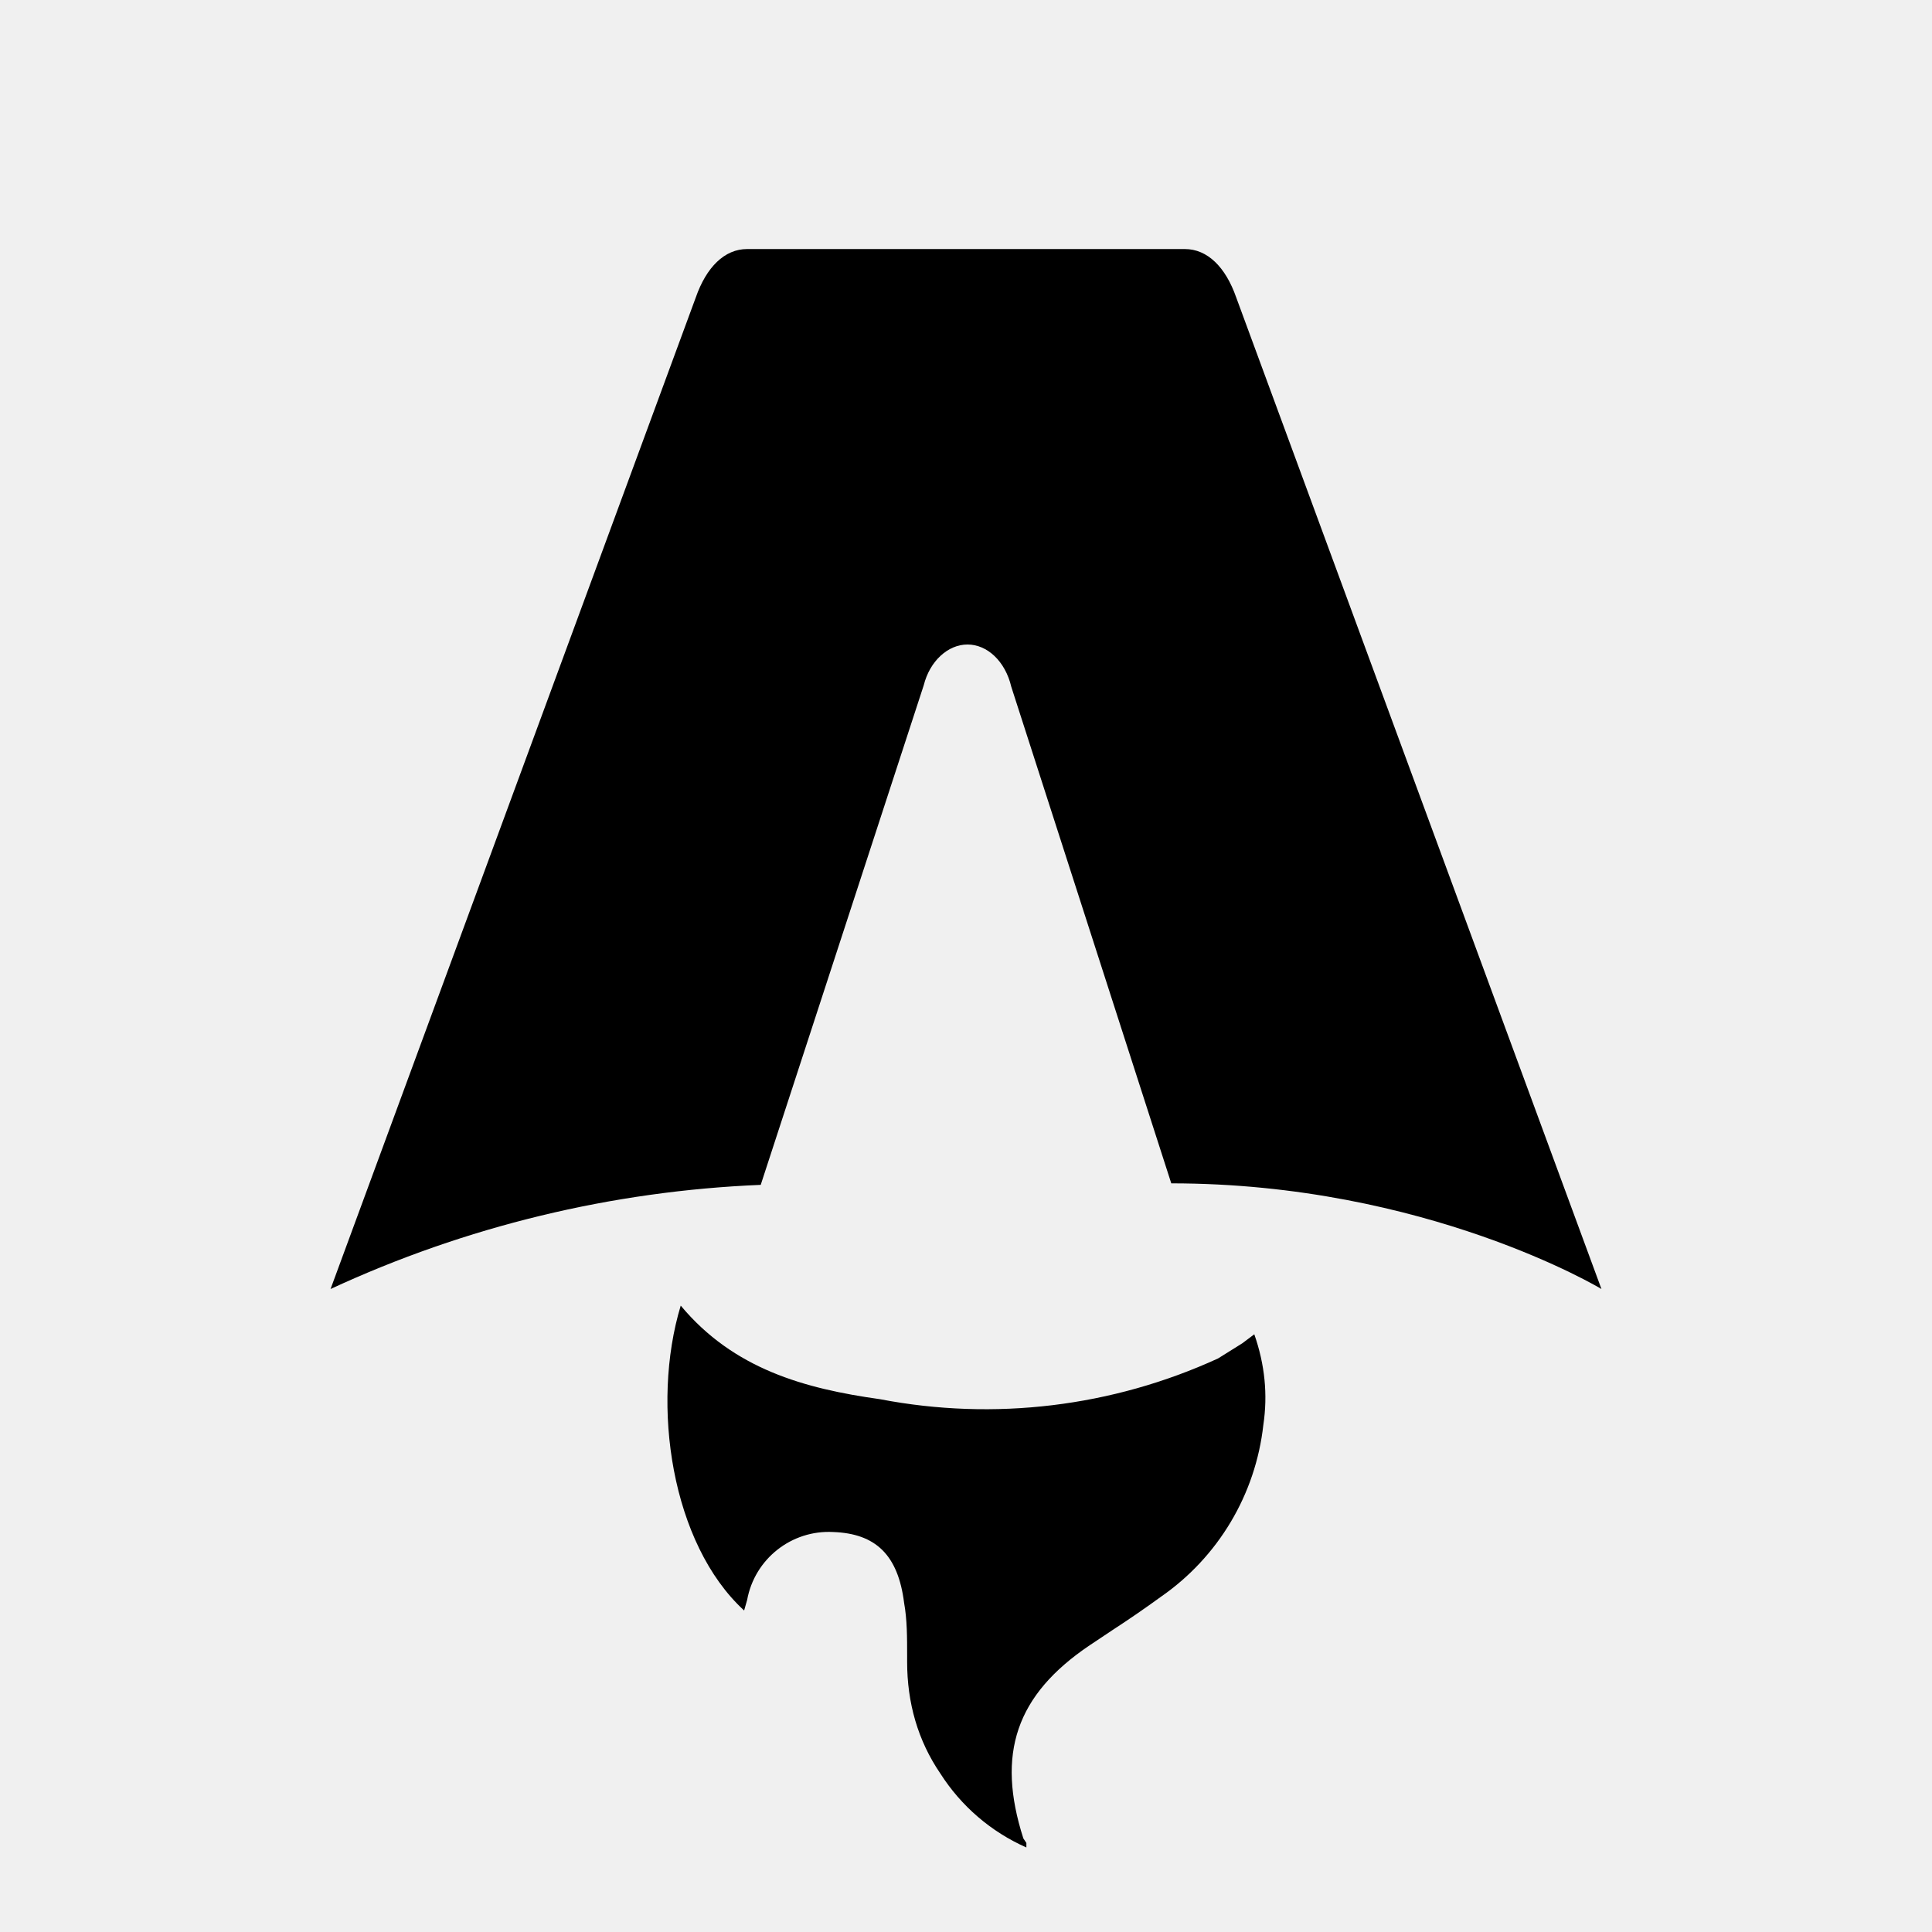
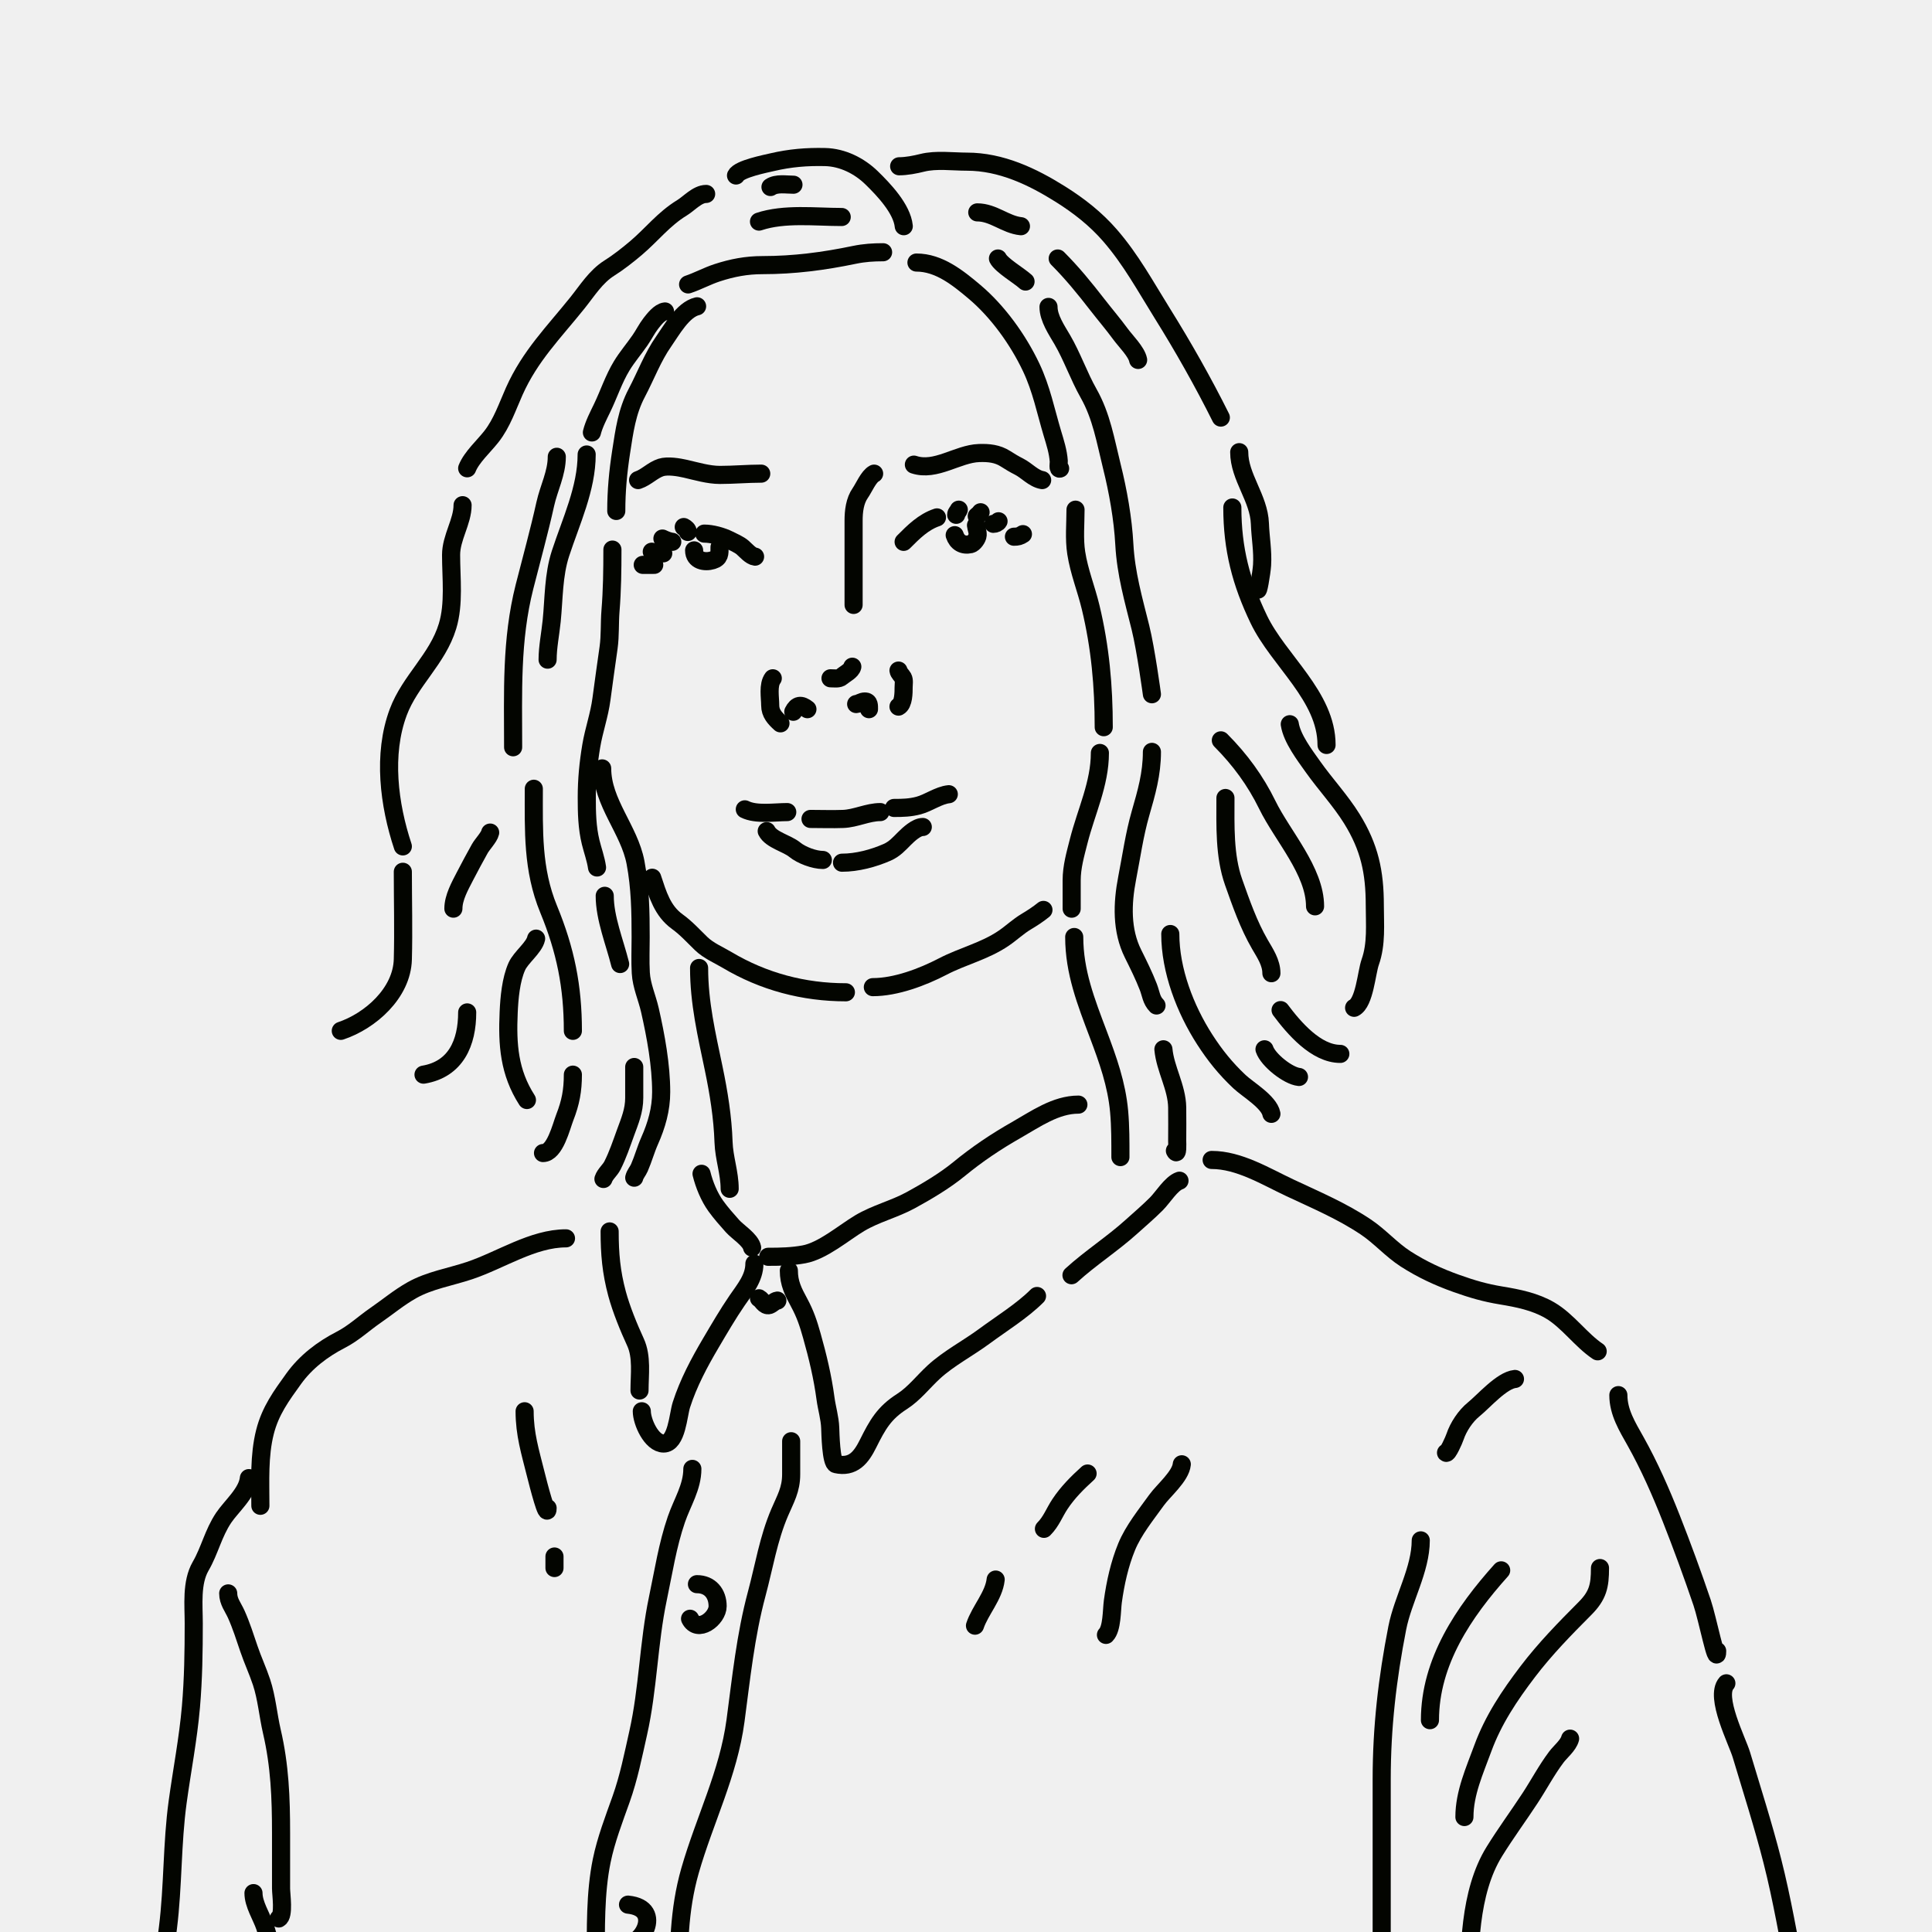
- <svg xmlns="http://www.w3.org/2000/svg" fill="none" viewBox="0 0 128 128">
-   <path d="M50.4 78.5a75.1 75.1 0 0 0-28.5 6.9l24.2-65.7c.7-2 1.9-3.2 3.4-3.2h29c1.5 0 2.7 1.2 3.4 3.2l24.2 65.7s-11.6-7-28.5-7L67 45.5c-.4-1.7-1.6-2.8-2.9-2.8-1.3 0-2.5 1.1-2.9 2.7L50.4 78.5Zm-1.1 28.2Zm-4.2-20.2c-2 6.6-.6 15.8 4.2 20.2a17.5 17.5 0 0 1 .2-.7 5.5 5.5 0 0 1 5.7-4.5c2.8.1 4.3 1.5 4.7 4.7.2 1.1.2 2.3.2 3.5v.4c0 2.7.7 5.2 2.2 7.4a13 13 0 0 0 5.7 4.9v-.3l-.2-.3c-1.8-5.6-.5-9.5 4.4-12.8l1.5-1a73 73 0 0 0 3.2-2.2 16 16 0 0 0 6.8-11.4c.3-2 .1-4-.6-6l-.8.6-1.6 1a37 37 0 0 1-22.4 2.7c-5-.7-9.7-2-13.2-6.2Z" />
-   <style>
-         path { fill: #000; }
-         @media (prefers-color-scheme: dark) {
-             path { fill: #FFF; }
-         }
-     </style>
+ <svg xmlns="http://www.w3.org/2000/svg" width="160" height="160" viewBox="0 0 160 160" fill="none">
+   <g clip-path="url(#clip0_2059_101)">
+     <path d="M75.897 21.743C77.76 21.743 79.328 23.008 80.695 24.16C82.629 25.789 84.312 28.131 85.399 30.425C86.248 32.218 86.596 34.023 87.157 35.897C87.382 36.644 87.629 37.41 87.683 38.194C87.695 38.365 87.587 38.903 87.795 38.798" stroke="#030500" stroke-width="1.5" stroke-linecap="round" />
+     <path d="M89.07 42.209C89.07 43.388 88.948 44.626 89.129 45.792C89.37 47.347 89.956 48.769 90.321 50.287C91.117 53.595 91.407 56.815 91.407 60.224" stroke="#030500" stroke-width="1.5" stroke-linecap="round" />
+     <path d="M91.088 62.356C91.088 64.906 89.955 67.212 89.335 69.651C89.062 70.729 88.751 71.787 88.751 72.909C88.751 73.69 88.751 74.472 88.751 75.254" stroke="#030500" stroke-width="1.5" stroke-linecap="round" />
+     <path d="M88.963 77.598C88.963 80.494 89.944 82.976 90.958 85.664C91.748 87.759 92.479 89.795 92.681 92.048C92.794 93.307 92.788 94.564 92.788 95.826" stroke="#030500" stroke-width="1.5" stroke-linecap="round" />
+     <path d="M73.134 20.89C72.326 20.89 71.571 20.938 70.773 21.103C68.21 21.636 65.766 21.956 63.148 21.956C61.823 21.956 60.643 22.179 59.388 22.59C58.566 22.859 57.788 23.287 56.986 23.555" stroke="#030500" stroke-width="1.5" stroke-linecap="round" />
+     <path d="M55.074 25.794C54.634 25.838 54.16 26.45 53.905 26.777C53.566 27.214 53.318 27.725 53.002 28.18C52.507 28.896 51.939 29.555 51.486 30.3C50.824 31.389 50.426 32.626 49.874 33.771C49.565 34.413 49.191 35.12 49.019 35.814" stroke="#030500" stroke-width="1.5" stroke-linecap="round" />
+     <path d="M57.73 25.367C56.546 25.641 55.606 27.361 54.968 28.269C54.053 29.57 53.479 31.129 52.737 32.533C51.915 34.086 51.705 35.71 51.438 37.436C51.185 39.07 51.037 40.666 51.037 42.316" stroke="#030500" stroke-width="1.5" stroke-linecap="round" />
+     <path d="M50.718 45.514C50.718 47.21 50.697 48.891 50.559 50.583C50.476 51.603 50.542 52.622 50.4 53.638C50.201 55.057 49.995 56.476 49.81 57.896C49.637 59.217 49.186 60.46 48.966 61.769C48.723 63.213 48.594 64.573 48.594 66.039C48.594 67.296 48.617 68.53 48.918 69.758C49.089 70.454 49.343 71.133 49.444 71.842" stroke="#030500" stroke-width="1.5" stroke-linecap="round" />
+     <path d="M49.869 63.635C49.869 66.472 52.117 68.705 52.631 71.428C53.023 73.509 53.056 75.509 53.056 77.622C53.056 78.602 53.012 79.593 53.068 80.571C53.129 81.64 53.588 82.617 53.823 83.651C54.311 85.796 54.756 88.219 54.756 90.437C54.756 91.863 54.377 93.176 53.8 94.476C53.475 95.207 53.269 95.978 52.95 96.708C52.822 97 52.601 97.224 52.525 97.531" stroke="#030500" stroke-width="1.5" stroke-linecap="round" />
+     <path d="M52.524 88.364C52.524 89.217 52.524 90.07 52.524 90.922C52.524 91.983 52.163 92.819 51.804 93.801C51.467 94.726 51.166 95.638 50.718 96.525C50.521 96.915 50.11 97.23 49.975 97.638" stroke="#030500" stroke-width="1.5" stroke-linecap="round" />
+     <path d="M50.081 74.187C50.081 76.039 50.91 78.048 51.356 79.837" stroke="#030500" stroke-width="1.5" stroke-linecap="round" />
+     <path d="M86.414 75.355C86.019 75.68 85.454 76.051 85.009 76.314C84.32 76.722 83.775 77.254 83.121 77.7C81.547 78.772 79.738 79.18 78.075 80.045C76.4 80.916 74.196 81.751 72.285 81.751" stroke="#030500" stroke-width="1.5" stroke-linecap="round" />
+     <path d="M70.053 82.177C66.556 82.177 63.229 81.291 60.227 79.506C59.512 79.081 58.678 78.735 58.072 78.15C57.417 77.517 56.846 76.873 56.089 76.326C54.848 75.43 54.47 74.069 54.012 72.69" stroke="#030500" stroke-width="1.5" stroke-linecap="round" />
+     <path d="M70.903 58.305C71.179 58.274 71.323 58.092 71.647 58.092C71.99 58.092 71.965 58.46 71.965 58.731" stroke="#030500" stroke-width="1.5" stroke-linecap="round" />
+     <path d="M66.867 58.731C66.344 58.312 65.989 58.361 65.698 58.945" stroke="#030500" stroke-width="1.5" stroke-linecap="round" />
+     <path d="M70.585 55.214C70.507 55.562 69.959 55.819 69.711 56.043C69.478 56.253 69.066 56.173 68.779 56.173" stroke="#030500" stroke-width="1.5" stroke-linecap="round" />
+     <path d="M74.409 55.534C74.429 55.72 74.681 55.941 74.781 56.12C74.9 56.336 74.834 56.679 74.834 56.919C74.834 57.336 74.835 58.304 74.409 58.518" stroke="#030500" stroke-width="1.5" stroke-linecap="round" />
+     <path d="M64.635 59.904C64.182 59.494 63.785 59.078 63.785 58.417C63.785 57.755 63.584 56.727 63.998 56.173" stroke="#030500" stroke-width="1.5" stroke-linecap="round" />
+     <path d="M70.691 50.097C70.691 47.772 70.691 45.447 70.691 43.121C70.691 42.347 70.786 41.48 71.246 40.824C71.543 40.399 71.937 39.453 72.391 39.225" stroke="#030500" stroke-width="1.5" stroke-linecap="round" />
+     <path d="M86.307 39.758C85.599 39.639 85.022 38.959 84.395 38.644C83.999 38.446 83.643 38.229 83.273 37.993C82.6 37.562 81.879 37.492 81.078 37.519C79.306 37.578 77.491 39.083 75.684 38.478" stroke="#030500" stroke-width="1.5" stroke-linecap="round" />
+     <path d="M63.042 39.225C61.902 39.225 60.765 39.331 59.619 39.331C58.677 39.331 57.686 39.031 56.774 38.822C56.22 38.695 55.292 38.535 54.732 38.715C54.046 38.937 53.528 39.529 52.844 39.758" stroke="#030500" stroke-width="1.5" stroke-linecap="round" />
+     <path d="M74.834 44.874C75.657 44.048 76.477 43.223 77.596 42.849" stroke="#030500" stroke-width="1.5" stroke-linecap="round" />
+     <path d="M79.189 42.636C79.189 42.419 79.338 42.401 79.402 42.209" stroke="#030500" stroke-width="1.5" stroke-linecap="round" />
+     <path d="M80.89 42.742C81.018 42.628 81.111 42.57 81.209 42.422" stroke="#030500" stroke-width="1.5" stroke-linecap="round" />
+     <path d="M82.27 43.382C82.429 43.382 82.631 43.297 82.695 43.169" stroke="#030500" stroke-width="1.5" stroke-linecap="round" />
+     <path d="M83.97 44.448C84.28 44.448 84.454 44.408 84.714 44.234" stroke="#030500" stroke-width="1.5" stroke-linecap="round" />
+     <path d="M80.829 43.502C80.86 43.785 80.981 44.005 80.965 44.319C80.952 44.562 80.641 45.008 80.388 45.065C79.737 45.21 79.264 44.922 79.064 44.319" stroke="#030500" stroke-width="1.5" stroke-linecap="round" />
+     <path d="M62.532 46.099C62.18 46.059 61.77 45.581 61.513 45.353C61.23 45.1 60.706 44.876 60.359 44.702C59.798 44.42 58.96 44.191 58.322 44.191" stroke="#030500" stroke-width="1.5" stroke-linecap="round" />
+     <path d="M56.965 44.055C56.965 43.869 56.777 43.722 56.625 43.646" stroke="#030500" stroke-width="1.5" stroke-linecap="round" />
+     <path d="M55.674 44.872C55.418 44.849 55.076 44.708 54.859 44.6" stroke="#030500" stroke-width="1.5" stroke-linecap="round" />
+     <path d="M54.927 45.826C54.58 45.826 54.294 45.849 53.977 45.69" stroke="#030500" stroke-width="1.5" stroke-linecap="round" />
+     <path d="M54.18 46.78H53.229" stroke="#030500" stroke-width="1.5" stroke-linecap="round" />
+     <path d="M59.589 45.307C59.589 45.857 59.621 46.209 59.012 46.397C58.367 46.596 57.484 46.443 57.484 45.579" stroke="#030500" stroke-width="1.5" stroke-linecap="round" />
+     <path d="M74.846 18.734C74.701 17.285 73.167 15.685 72.181 14.725C71.173 13.742 69.786 13.039 68.333 13.006C66.793 12.971 65.438 13.085 63.956 13.43C63.369 13.568 61.226 13.988 60.954 14.534" stroke="#030500" stroke-width="1.5" stroke-linecap="round" />
+     <path d="M58.48 16.061C57.749 16.061 57.081 16.841 56.482 17.207C54.958 18.138 54.002 19.412 52.677 20.537C51.986 21.123 51.21 21.732 50.446 22.213C49.345 22.907 48.626 24.077 47.824 25.077C45.859 27.529 43.904 29.459 42.591 32.396C42.023 33.667 41.568 35.044 40.699 36.151C40.059 36.968 39.059 37.857 38.69 38.782" stroke="#030500" stroke-width="1.5" stroke-linecap="round" />
+     <path d="M38.309 41.837C38.309 43.195 37.357 44.519 37.357 45.953C37.357 47.881 37.626 50 37.061 51.861C36.236 54.583 33.957 56.367 32.981 58.979C31.676 62.471 32.217 66.65 33.361 70.095" stroke="#030500" stroke-width="1.5" stroke-linecap="round" />
+     <path d="M33.361 72.196C33.361 74.611 33.426 77.037 33.361 79.451C33.286 82.254 30.652 84.558 28.223 85.37" stroke="#030500" stroke-width="1.5" stroke-linecap="round" />
+     <path d="M44.208 65.322C44.208 68.802 44.081 72.005 45.435 75.293C46.835 78.694 47.443 81.704 47.443 85.37" stroke="#030500" stroke-width="1.5" stroke-linecap="round" />
+     <path d="M47.443 88.998C47.443 90.31 47.256 91.303 46.777 92.53C46.481 93.289 45.965 95.49 44.97 95.49" stroke="#030500" stroke-width="1.5" stroke-linecap="round" />
+     <path d="M44.399 77.733C44.232 78.487 43.143 79.275 42.803 80.034C42.309 81.136 42.18 82.646 42.126 83.832C42.005 86.511 42.161 88.793 43.638 91.098" stroke="#030500" stroke-width="1.5" stroke-linecap="round" />
+     <path d="M40.593 68.95C40.507 69.337 39.937 69.912 39.726 70.297C39.311 71.053 38.892 71.81 38.5 72.578C38.092 73.374 37.548 74.327 37.548 75.251" stroke="#030500" stroke-width="1.5" stroke-linecap="round" />
+     <path d="M38.69 83.843C38.69 86.347 37.763 88.548 35.074 88.998" stroke="#030500" stroke-width="1.5" stroke-linecap="round" />
+     <path d="M42.495 61.885C42.495 57.331 42.314 53.029 43.436 48.594C44.013 46.318 44.652 44.023 45.16 41.731C45.449 40.427 46.111 39.186 46.111 37.828" stroke="#030500" stroke-width="1.5" stroke-linecap="round" />
+     <path d="M48.585 37.637C48.585 40.449 47.284 43.183 46.417 45.836C45.827 47.644 45.877 49.558 45.688 51.426C45.583 52.464 45.35 53.609 45.35 54.63" stroke="#030500" stroke-width="1.5" stroke-linecap="round" />
+     <path d="M74.464 13.77C75.07 13.77 75.791 13.631 76.378 13.483C77.528 13.195 78.901 13.388 80.078 13.388C82.9 13.388 85.484 14.615 87.806 16.072C89.335 17.03 90.74 18.127 91.929 19.498C93.668 21.503 94.861 23.713 96.242 25.926C97.97 28.694 99.648 31.658 101.105 34.582" stroke="#030500" stroke-width="1.5" stroke-linecap="round" />
+     <path d="M102.627 37.446C102.627 39.499 104.265 41.258 104.34 43.365C104.381 44.522 104.593 45.633 104.52 46.802C104.479 47.449 104.15 49.359 104.15 48.711" stroke="#030500" stroke-width="1.5" stroke-linecap="round" />
+     <path d="M102.057 42.028C102.057 45.452 102.782 48.24 104.245 51.288C105.885 54.706 109.859 57.656 109.859 61.694" stroke="#030500" stroke-width="1.5" stroke-linecap="round" />
+     <path d="M106.814 59.976C106.996 61.164 108.057 62.547 108.738 63.508C109.768 64.962 111.013 66.291 111.952 67.804C113.415 70.164 113.855 72.211 113.855 74.975C113.855 76.561 114.012 78.168 113.474 79.684C113.169 80.546 113.008 83.026 112.142 83.461" stroke="#030500" stroke-width="1.5" stroke-linecap="round" />
+     <path d="M86.834 25.417C86.834 26.353 87.514 27.342 87.975 28.132C88.787 29.521 89.343 31.145 90.153 32.577C91.23 34.481 91.554 36.511 92.077 38.612C92.59 40.67 92.999 42.96 93.113 45.083C93.243 47.493 93.868 49.648 94.445 51.967C94.897 53.781 95.397 57.494 95.397 57.494" stroke="#030500" stroke-width="1.5" stroke-linecap="round" />
+     <path d="M95.397 62.267C95.397 64.099 94.949 65.629 94.446 67.38C93.948 69.113 93.693 70.95 93.346 72.726C92.937 74.827 92.868 77.048 93.833 78.984C94.279 79.881 94.739 80.808 95.101 81.742C95.316 82.297 95.343 82.834 95.778 83.27" stroke="#030500" stroke-width="1.5" stroke-linecap="round" />
+     <path d="M96.349 86.898C96.496 88.517 97.463 90.038 97.49 91.713C97.506 92.639 97.49 93.567 97.49 94.493C97.49 94.659 97.554 95.808 97.3 95.299" stroke="#030500" stroke-width="1.5" stroke-linecap="round" />
+     <path d="M105.292 92.244C105.092 91.243 103.33 90.224 102.638 89.57C101.502 88.498 100.619 87.405 99.773 86.091C98.155 83.579 96.919 80.37 96.919 77.351" stroke="#030500" stroke-width="1.5" stroke-linecap="round" />
+     <path d="M107.576 89.189C106.68 89.099 105.017 87.788 104.721 86.898" stroke="#030500" stroke-width="1.5" stroke-linecap="round" />
+     <path d="M111 87.279C108.989 87.279 107.156 85.128 106.053 83.652" stroke="#030500" stroke-width="1.5" stroke-linecap="round" />
+     <path d="M105.292 80.597C105.292 79.715 104.77 78.952 104.34 78.21C103.398 76.581 102.787 74.82 102.162 73.055C101.391 70.874 101.486 68.374 101.486 66.086" stroke="#030500" stroke-width="1.5" stroke-linecap="round" />
+     <path d="M108.907 75.059C108.907 72.139 106.209 69.226 104.953 66.658C103.973 64.653 102.692 62.905 101.105 61.312" stroke="#030500" stroke-width="1.5" stroke-linecap="round" />
+     <path d="M94.255 29.808C94.12 29.127 93.223 28.251 92.818 27.698C92.194 26.846 91.515 26.055 90.872 25.226C89.815 23.862 88.796 22.612 87.595 21.407" stroke="#030500" stroke-width="1.5" stroke-linecap="round" />
+     <path d="M84.55 18.734C83.275 18.606 82.273 17.588 80.934 17.588" stroke="#030500" stroke-width="1.5" stroke-linecap="round" />
+     <path d="M84.931 23.317C84.383 22.822 82.927 21.969 82.647 21.407" stroke="#030500" stroke-width="1.5" stroke-linecap="round" />
+     <path d="M69.707 17.971C67.51 17.971 64.955 17.651 62.857 18.352" stroke="#030500" stroke-width="1.5" stroke-linecap="round" />
+     <path d="M65.711 15.297C65.111 15.297 64.317 15.147 63.808 15.488" stroke="#030500" stroke-width="1.5" stroke-linecap="round" />
+     <path d="M89.307 91.48C87.426 91.48 85.761 92.675 84.169 93.58C82.467 94.548 80.926 95.583 79.412 96.826C78.251 97.779 76.727 98.685 75.405 99.404C74.048 100.142 72.515 100.508 71.187 101.303C69.878 102.086 68.134 103.596 66.578 103.88C65.596 104.059 64.647 104.082 63.618 104.082" stroke="#030500" stroke-width="1.5" stroke-linecap="round" />
+     <path d="M62.286 103.318C62.159 102.68 61.072 102.007 60.658 101.536C60.179 100.993 59.707 100.47 59.283 99.881C58.729 99.111 58.327 98.122 58.099 97.208" stroke="#030500" stroke-width="1.5" stroke-linecap="round" />
+     <path d="M65.33 105.227C65.33 106.274 65.691 106.973 66.187 107.89C66.693 108.827 66.946 109.598 67.233 110.616C67.719 112.338 68.129 114.042 68.364 115.814C68.474 116.635 68.725 117.429 68.755 118.253C68.772 118.692 68.817 121.163 69.231 121.255C70.659 121.574 71.325 120.693 71.895 119.547C72.67 117.994 73.212 117.016 74.697 116.068C75.708 115.422 76.452 114.435 77.329 113.628C78.566 112.491 80.141 111.678 81.495 110.68C82.906 109.638 84.659 108.555 85.882 107.328" stroke="#030500" stroke-width="1.5" stroke-linecap="round" />
+     <path d="M88.736 105.609C90.309 104.175 92.13 103.012 93.694 101.599C94.399 100.963 95.104 100.365 95.777 99.69C96.296 99.169 97.004 98.007 97.68 97.781" stroke="#030500" stroke-width="1.5" stroke-linecap="round" />
+     <path d="M62.476 104.654C62.476 105.847 61.67 106.786 61.039 107.709C60.26 108.847 59.571 110.035 58.871 111.22C57.909 112.85 57.008 114.536 56.429 116.344C56.161 117.18 56.05 119.547 54.96 119.547C53.946 119.547 53.152 117.736 53.152 116.874" stroke="#030500" stroke-width="1.5" stroke-linecap="round" />
+     <path d="M52.962 115.156C52.962 113.834 53.186 112.364 52.624 111.146C52.065 109.935 51.448 108.424 51.101 107.137C50.618 105.342 50.488 103.825 50.488 101.981" stroke="#030500" stroke-width="1.5" stroke-linecap="round" />
+     <path d="M64.379 107.709C64.135 107.74 63.93 108.015 63.703 108.081C63.31 108.193 63.123 107.652 62.857 107.518" stroke="#030500" stroke-width="1.5" stroke-linecap="round" />
+     <path d="M65.521 119.356C65.521 120.272 65.521 121.188 65.521 122.104C65.521 123.364 65.055 124.12 64.57 125.254C63.637 127.431 63.278 129.729 62.667 132C61.74 135.447 61.384 138.976 60.912 142.502C60.327 146.872 58.355 150.707 57.148 154.912C56.2 158.216 56.197 161.396 56.197 164.799" stroke="#030500" stroke-width="1.5" stroke-linecap="round" />
+     <path d="M57.338 121.647C57.338 123.154 56.498 124.423 56.016 125.827C55.275 127.983 54.952 130.163 54.483 132.382C53.709 136.05 53.675 139.867 52.855 143.509C52.438 145.363 52.077 147.199 51.439 148.993C50.843 150.668 50.19 152.35 49.832 154.096C49.283 156.769 49.345 159.774 49.345 162.507" stroke="#030500" stroke-width="1.5" stroke-linecap="round" />
+     <path d="M52.01 157.734C55.111 158.045 52.903 161.513 51.82 160.789" stroke="#030500" stroke-width="1.5" stroke-linecap="round" />
+     <path d="M57.718 131.194C58.789 131.194 59.431 131.958 59.431 133.019C59.431 134.05 57.767 135.302 57.148 134.058" stroke="#030500" stroke-width="1.5" stroke-linecap="round" />
+     <path d="M100.344 96.062C102.615 96.062 104.804 97.419 106.814 98.364C108.966 99.376 111.123 100.284 113.104 101.61C114.291 102.403 115.218 103.494 116.413 104.262C117.755 105.123 119.111 105.754 120.61 106.288C121.909 106.75 122.967 107.063 124.321 107.285C125.713 107.514 127.124 107.795 128.359 108.515C129.835 109.376 130.924 110.98 132.313 111.91" stroke="#030500" stroke-width="1.5" stroke-linecap="round" />
+     <path d="M134.026 115.538C134.026 116.968 134.775 118.156 135.453 119.367C136.588 121.391 137.551 123.581 138.403 125.742C139.304 128.028 140.172 130.398 140.961 132.722C141.412 134.047 142.209 138.131 142.209 136.731" stroke="#030500" stroke-width="1.5" stroke-linecap="round" />
+     <path d="M142.97 139.404C141.981 140.521 143.87 144.174 144.217 145.334C145.091 148.255 146.023 151.148 146.775 154.106C147.591 157.313 148.119 160.499 148.763 163.727C148.968 164.754 148.879 165.818 149.059 166.857C149.282 168.149 149.546 169.436 149.82 170.718" stroke="#030500" stroke-width="1.5" stroke-linecap="round" />
+     <path d="M132.504 129.858C132.504 131.335 132.334 132.129 131.256 133.21C129.589 134.882 127.954 136.554 126.52 138.439C125.01 140.424 123.662 142.436 122.799 144.793C122.123 146.64 121.277 148.488 121.277 150.478" stroke="#030500" stroke-width="1.5" stroke-linecap="round" />
+     <path d="M124.321 130.049C121.239 133.485 118.422 137.604 118.422 142.459" stroke="#030500" stroke-width="1.5" stroke-linecap="round" />
+     <path d="M117.661 127.567C117.661 129.992 116.184 132.429 115.716 134.822C114.893 139.024 114.426 143.05 114.426 147.349C114.426 151.546 114.426 155.743 114.426 159.94C114.426 161.156 114.411 162.374 114.426 163.589C114.442 164.896 114.807 166.179 114.807 167.472" stroke="#030500" stroke-width="1.5" stroke-linecap="round" />
+     <path d="M130.029 143.987C129.877 144.547 129.229 145.06 128.888 145.514C128.072 146.6 127.452 147.788 126.71 148.919C125.736 150.405 124.683 151.833 123.75 153.343C121.662 156.717 121.656 161.534 121.656 165.371" stroke="#030500" stroke-width="1.5" stroke-linecap="round" />
+     <path d="M46.872 102.554C44.119 102.554 41.455 104.366 38.879 105.227C37.295 105.757 35.572 106.026 34.111 106.85C33.01 107.472 32.135 108.218 31.088 108.94C30.115 109.611 29.294 110.403 28.223 110.955C26.701 111.739 25.33 112.78 24.322 114.18C23.306 115.592 22.39 116.825 21.943 118.593C21.443 120.573 21.563 122.679 21.563 124.703" stroke="#030500" stroke-width="1.5" stroke-linecap="round" />
+     <path d="M20.612 122.411C20.49 123.635 19.154 124.75 18.518 125.7C17.659 126.985 17.369 128.407 16.615 129.709C15.83 131.067 16.045 132.933 16.045 134.44C16.045 136.762 16.012 139.042 15.812 141.356C15.583 143.996 15.072 146.604 14.713 149.227C14.239 152.682 14.34 156.184 13.909 159.643C13.495 162.963 13 166.215 13 169.572" stroke="#030500" stroke-width="1.5" stroke-linecap="round" />
+     <path d="M18.899 131.958C18.899 132.628 19.301 133.098 19.566 133.687C19.976 134.601 20.291 135.592 20.612 136.54C20.929 137.477 21.347 138.371 21.659 139.309C22.091 140.612 22.203 142.053 22.515 143.393C23.174 146.224 23.276 148.9 23.276 151.804C23.276 153.335 23.276 154.866 23.276 156.397C23.276 156.887 23.545 158.649 23.086 158.88" stroke="#030500" stroke-width="1.5" stroke-linecap="round" />
+     <path d="M20.993 156.779C20.993 157.708 21.648 158.684 21.944 159.558C22.232 160.409 22.393 161.265 22.61 162.136C22.992 163.669 22.896 165.501 22.896 167.09" stroke="#030500" stroke-width="1.5" stroke-linecap="round" />
+     <path d="M97.871 121.266C97.771 122.268 96.349 123.44 95.778 124.236C94.917 125.435 93.87 126.721 93.304 128.097C92.718 129.519 92.371 131.096 92.162 132.616C92.062 133.346 92.105 134.879 91.591 135.395" stroke="#030500" stroke-width="1.5" stroke-linecap="round" />
+     <path d="M90.069 122.03C89.223 122.793 88.421 123.598 87.786 124.554C87.31 125.27 87.067 125.997 86.454 126.612" stroke="#030500" stroke-width="1.5" stroke-linecap="round" />
+     <path d="M82.457 130.812C82.307 132.166 81.162 133.372 80.744 134.631" stroke="#030500" stroke-width="1.5" stroke-linecap="round" />
+     <path d="M125.463 114.201C124.365 114.311 122.871 116.052 122.037 116.726C121.372 117.263 120.772 118.17 120.504 118.974C120.405 119.273 119.884 120.442 119.754 120.311" stroke="#030500" stroke-width="1.5" stroke-linecap="round" />
+     <path d="M43.447 116.874C43.447 118.774 43.907 120.226 44.356 122.029C44.6 123.01 45.35 125.904 45.35 124.893" stroke="#030500" stroke-width="1.5" stroke-linecap="round" />
+     <path d="M45.92 128.903V129.858" stroke="#030500" stroke-width="1.5" stroke-linecap="round" />
+     <path d="M57.896 80.164C57.896 83.048 58.52 85.68 59.106 88.49C59.524 90.496 59.853 92.539 59.921 94.586C59.965 95.912 60.428 97.122 60.428 98.452" stroke="#030500" stroke-width="1.5" stroke-linecap="round" />
+     <path d="M78.575 65.774C77.738 65.858 76.898 66.492 76.081 66.709C75.38 66.895 74.774 66.911 74.04 66.911" stroke="#030500" stroke-width="1.5" stroke-linecap="round" />
+     <path d="M65.197 67.253C64.141 67.253 62.625 67.498 61.682 67.025" stroke="#030500" stroke-width="1.5" stroke-linecap="round" />
+     <path d="M72.906 67.253C71.863 67.253 70.864 67.784 69.82 67.821C68.915 67.854 68.014 67.821 67.124 67.821" stroke="#030500" stroke-width="1.5" stroke-linecap="round" />
+     <path d="M76.421 68.487C75.898 68.487 75.246 69.098 74.891 69.454C74.441 69.905 74.081 70.316 73.467 70.586C72.335 71.082 70.98 71.445 69.732 71.445" stroke="#030500" stroke-width="1.5" stroke-linecap="round" />
+     <path d="M68.144 71.218C67.429 71.218 66.373 70.823 65.814 70.365C65.182 69.845 63.861 69.561 63.496 68.829" stroke="#030500" stroke-width="1.5" stroke-linecap="round" />
+   </g>
+   <defs>
+     <clipPath id="clip0_2059_101">
+       <rect width="160" height="160" fill="white" />
+     </clipPath>
+   </defs>
</svg>
